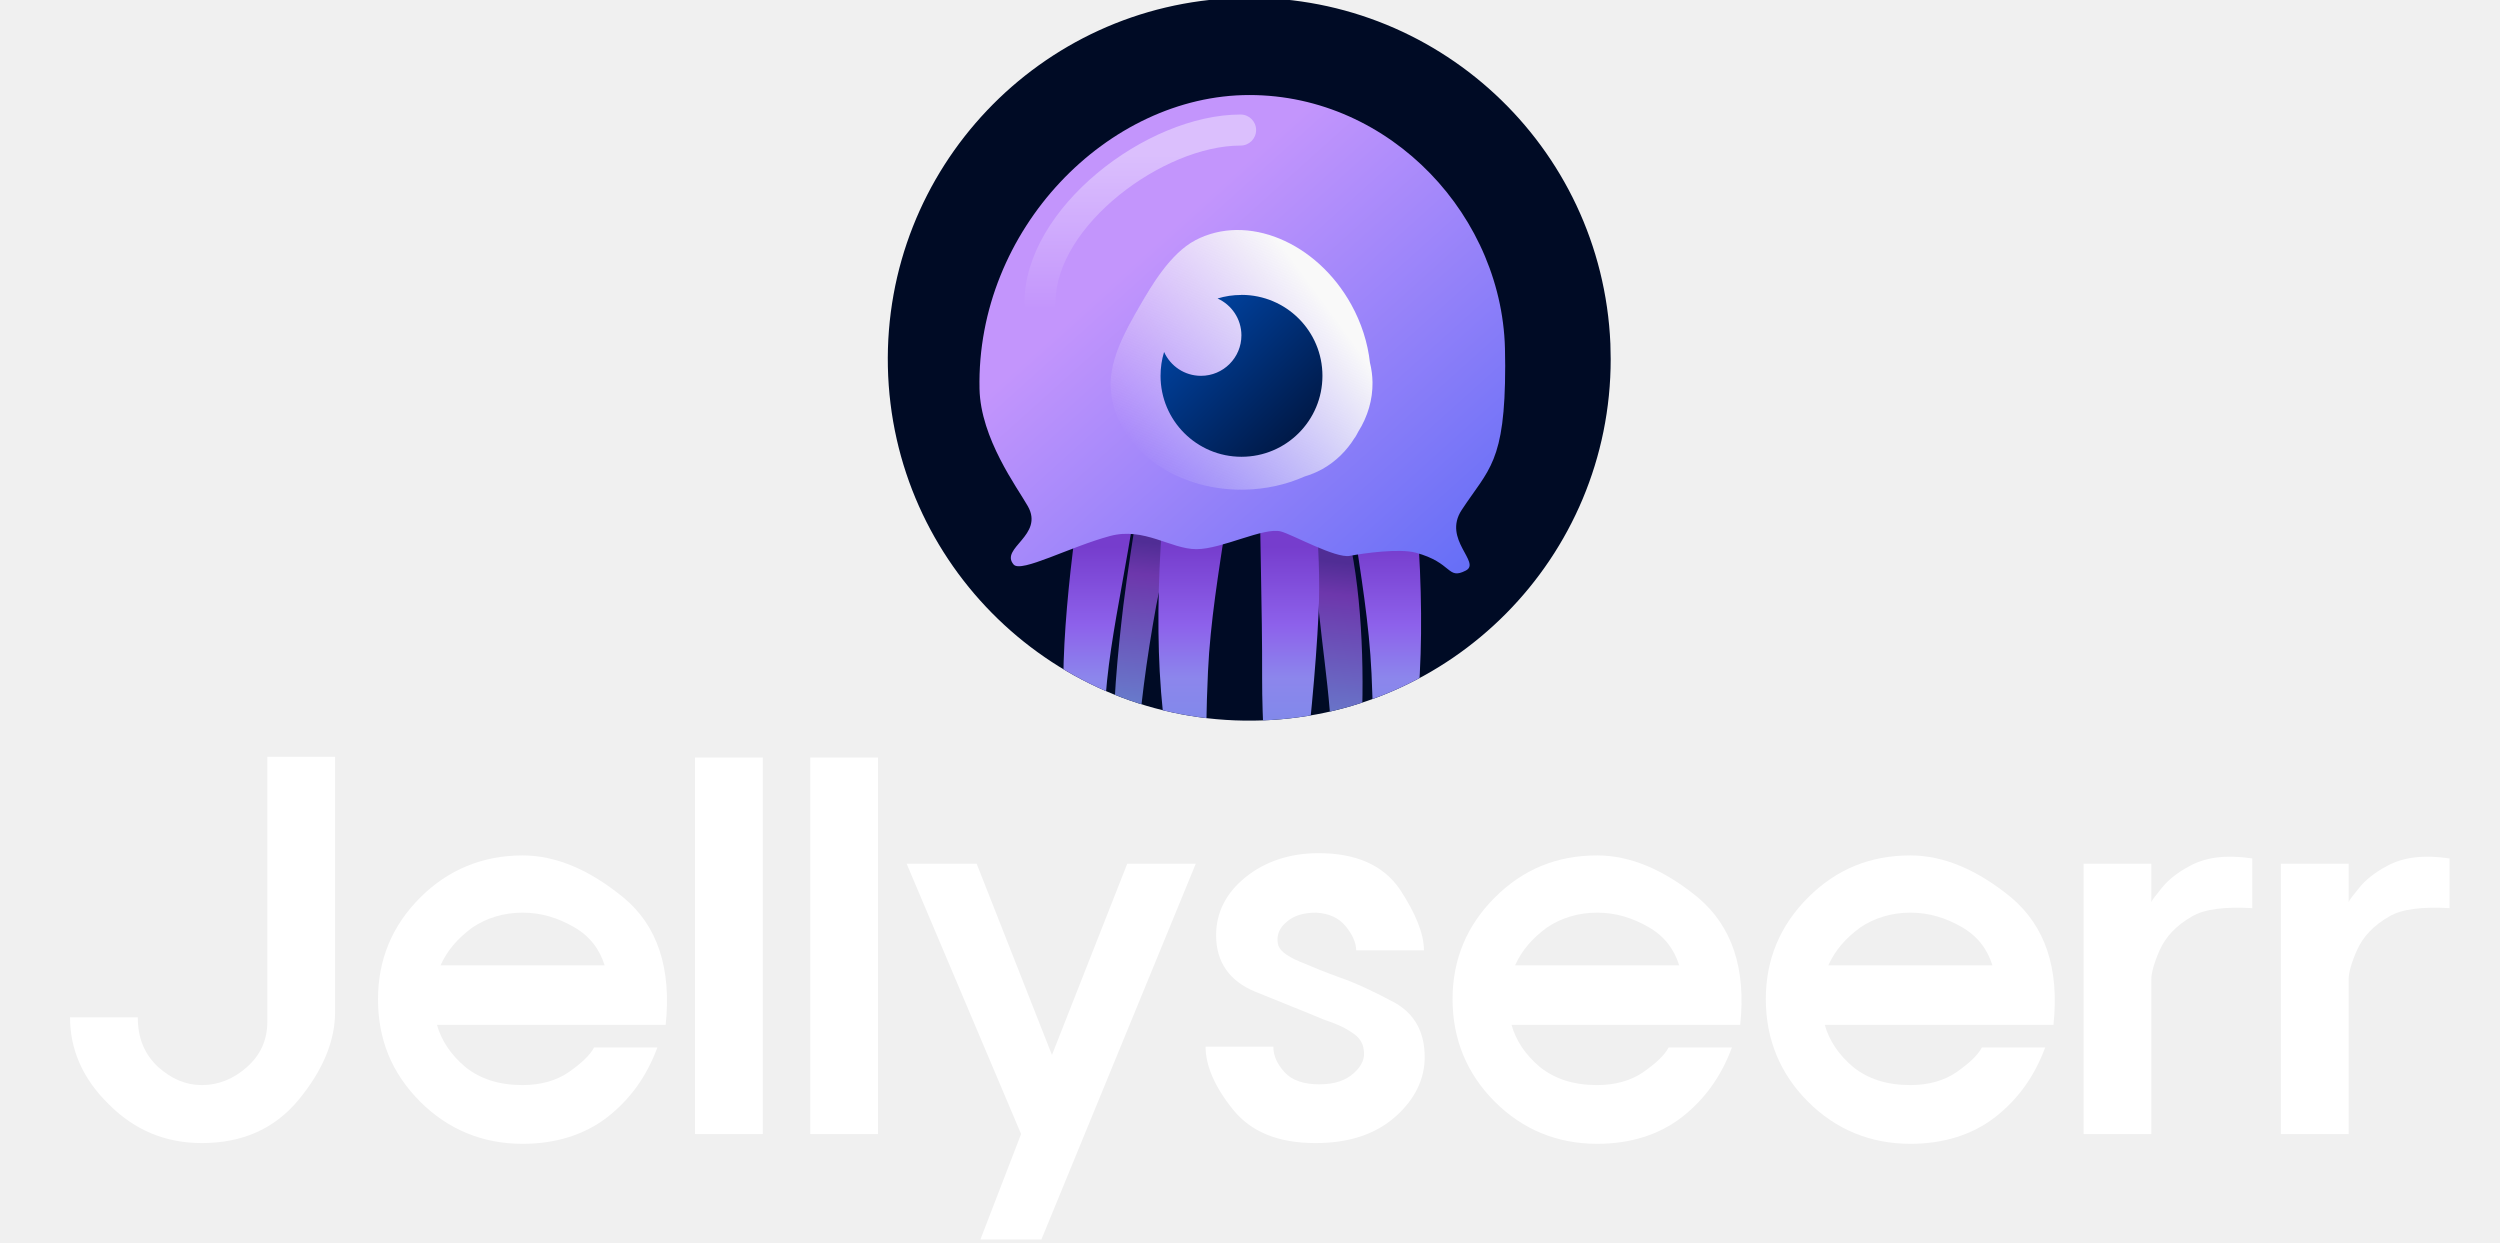
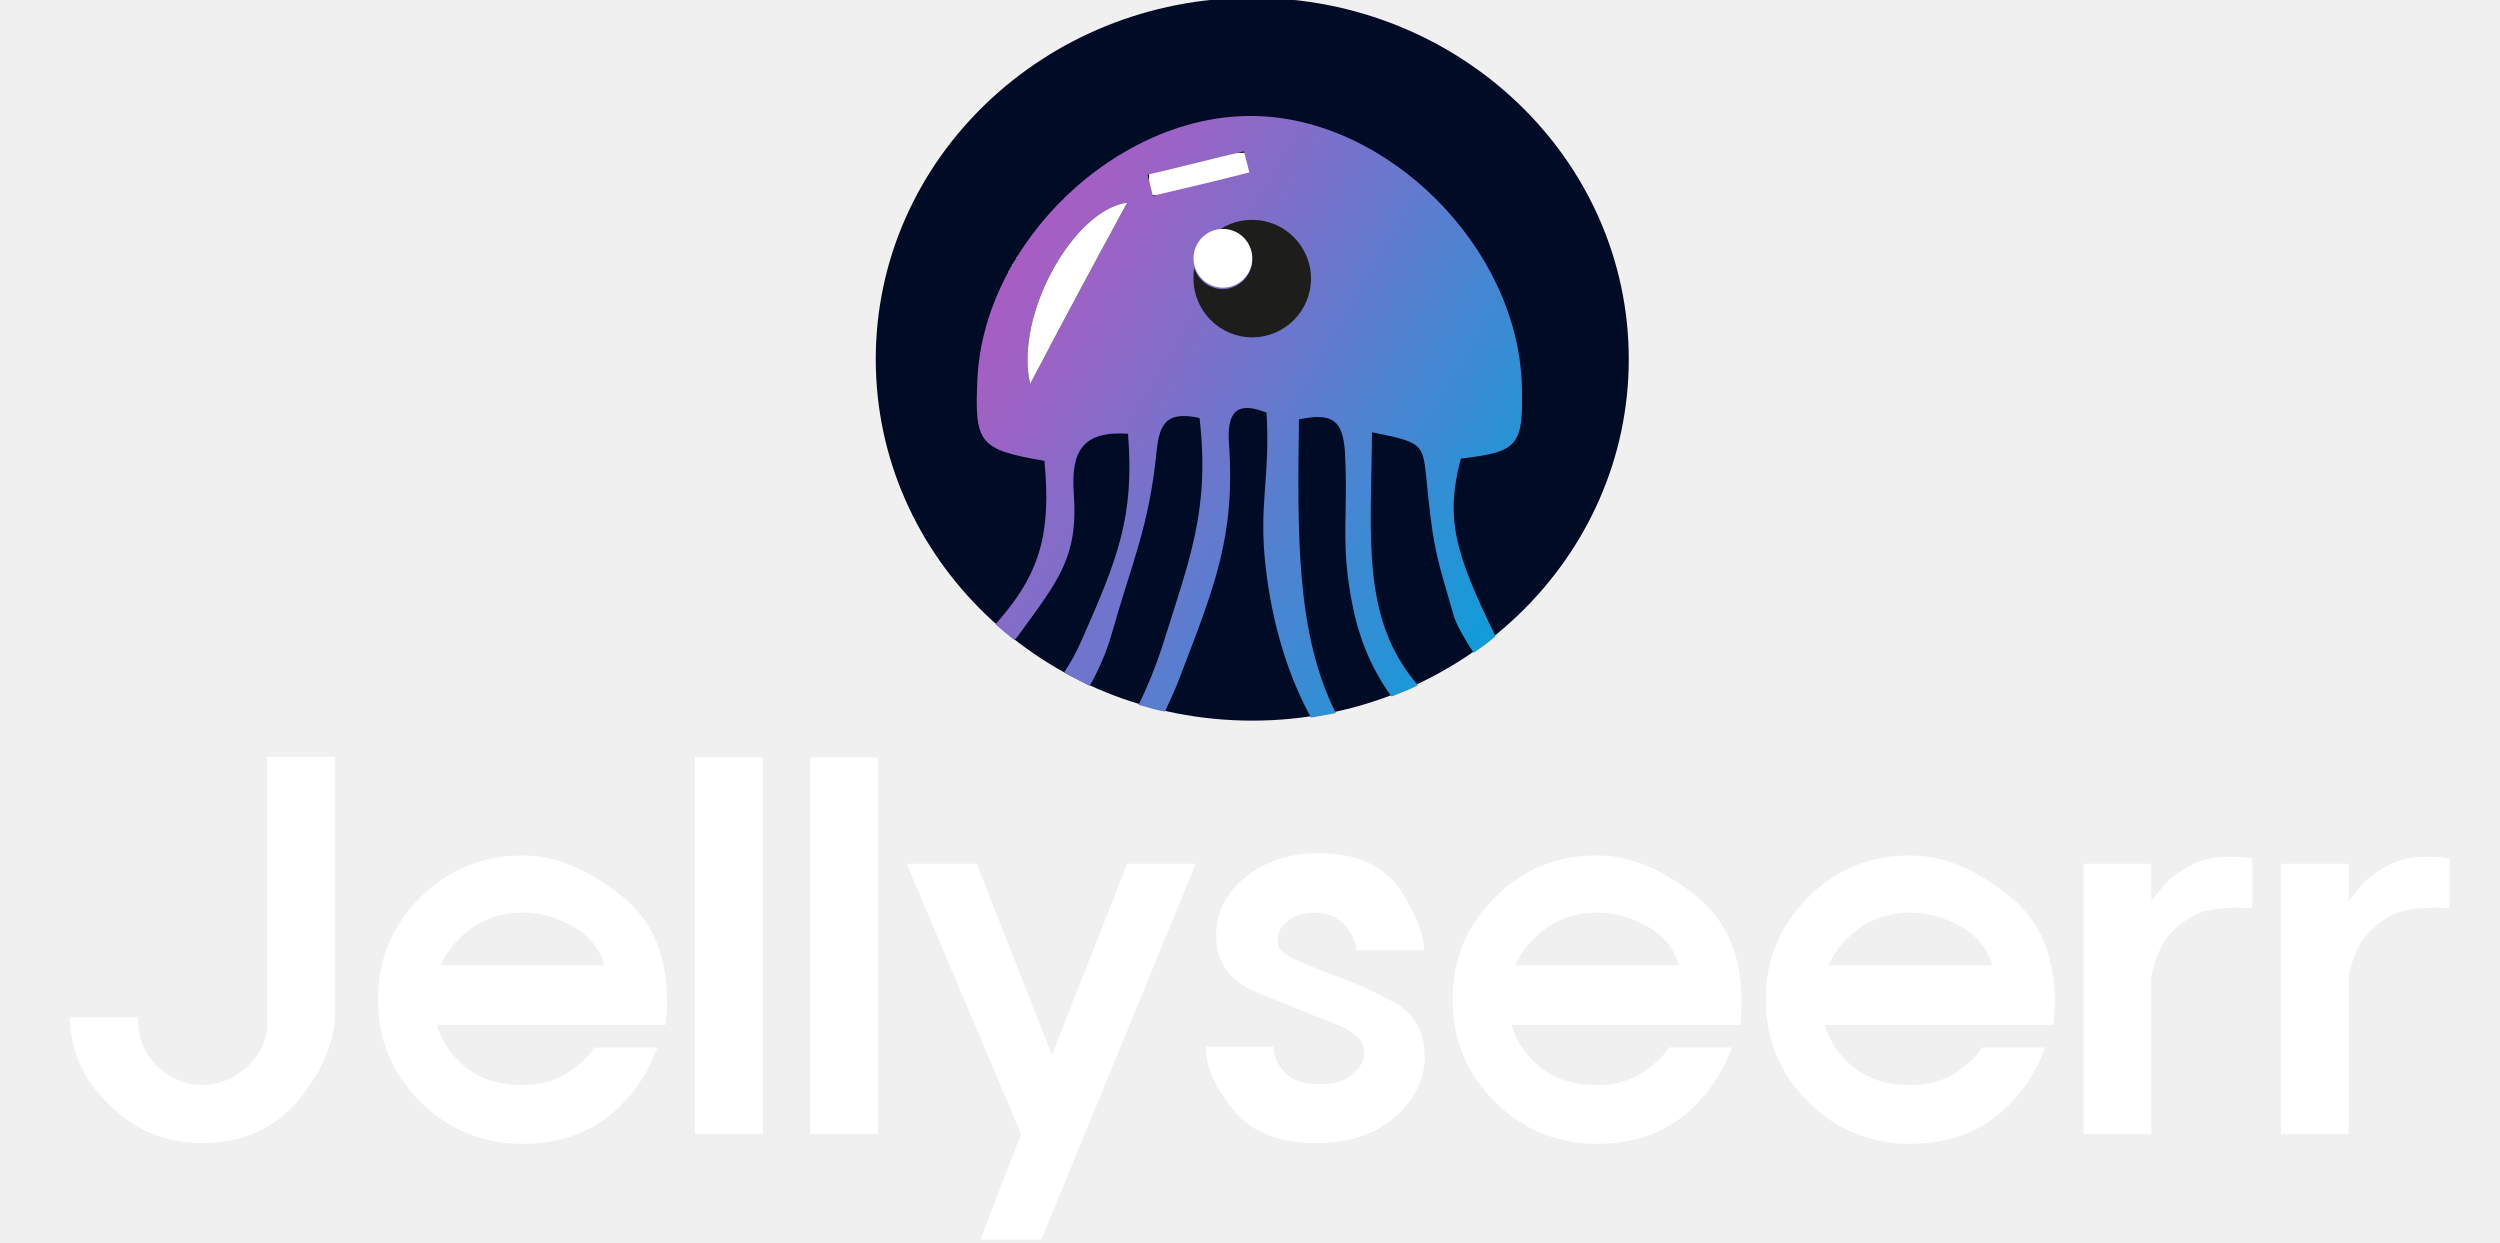
- <svg xmlns="http://www.w3.org/2000/svg" xmlns:xlink="http://www.w3.org/1999/xlink" id="Layer_1" data-name="Layer 1" viewBox="0 0 332 165">
-   <defs>
-     <style>
-       .cls-1 {
-         fill: url(#linear-gradient-8);
-         fill-rule: evenodd;
-       }
- 
-       .cls-1, .cls-2, .cls-3, .cls-4, .cls-5, .cls-6, .cls-7, .cls-8, .cls-9, .cls-10, .cls-11, .cls-12, .cls-13 {
-         stroke-width: 0px;
-       }
- 
-       .cls-2 {
-         fill: url(#linear-gradient);
-       }
- 
-       .cls-3 {
-         fill: url(#linear-gradient-6);
-       }
- 
-       .cls-14, .cls-6 {
-         isolation: isolate;
-       }
- 
-       .cls-4 {
-         fill: url(#linear-gradient-5);
-       }
- 
-       .cls-5 {
-         fill: none;
-       }
- 
-       .cls-6 {
-         fill: #000b25;
-       }
- 
-       .cls-7 {
-         fill: url(#linear-gradient-2);
-       }
- 
-       .cls-8 {
-         fill: url(#linear-gradient-7);
-       }
- 
-       .cls-9 {
-         fill: url(#linear-gradient-3);
-       }
- 
-       .cls-15 {
-         clip-path: url(#clippath);
-       }
- 
-       .cls-10 {
-         fill: url(#linear-gradient-9);
-       }
- 
-       .cls-11 {
-         fill: #fff;
-       }
- 
-       .cls-12 {
-         fill: url(#linear-gradient-10);
-       }
- 
-       .cls-13 {
-         fill: url(#linear-gradient-4);
-       }
-     </style>
-     <clipPath id="clippath">
-       <path class="cls-5" d="M213.9,47.7c0,26.31-21.18,47.71-47.48,48-26.31.28-47.94-20.67-48.51-46.97C117.35,22.43,138.06.57,164.36-.27c26.3-.85,48.37,19.63,49.5,45.92" />
-     </clipPath>
-     <linearGradient id="linear-gradient" x1="-2069.96" y1="3162.59" x2="-2072.49" y2="3187" gradientTransform="translate(3775.33 -5462.46) scale(1.75)" gradientUnits="userSpaceOnUse">
-       <stop offset="0" stop-color="#502d95" />
-       <stop offset=".1" stop-color="#6d37ac" />
-       <stop offset=".57" stop-color="#6786d1" />
+ <svg xmlns="http://www.w3.org/2000/svg" version="1.1" id="Layer_1" x="0px" y="0px" viewBox="0 0 332 165" style="enable-background:new 0 0 332 165;" xml:space="preserve">
+   <style type="text/css">
+ 	.st0{fill:#000B25;}
+ 	.st1{fill:#FFFFFF;}
+ 	.st2{fill:url(#SVGID_1_);}
+ 	.st3{fill-rule:evenodd;clip-rule:evenodd;fill:#1D1D1B;}
+ 	.st4{fill-rule:evenodd;clip-rule:evenodd;fill:#FFFFFF;}
+ 	.st5{enable-background:new    ;}
+ </style>
+   <g>
+     <ellipse class="st0" cx="166.3" cy="47.7" rx="50" ry="48" />
+     <rect x="152.6" y="20.3" class="st1" width="13.5" height="5.6" />
+     <linearGradient id="SVGID_1_" gradientUnits="userSpaceOnUse" x1="132.862" y1="871.92" x2="202.193" y2="911.948" gradientTransform="matrix(1 0 0 1 0 -834)">
+       <stop offset="4.993059e-09" style="stop-color:#FFFFFF" />
+       <stop offset="1.298195e-07" style="stop-color:#A85DC3" />
+       <stop offset="0.147" style="stop-color:#9864C5" />
+       <stop offset="0.434" style="stop-color:#6F75CC" />
+       <stop offset="0.829" style="stop-color:#2E90D5" />
+       <stop offset="1" style="stop-color:#0F9DDA" />
    </linearGradient>
-     <linearGradient id="linear-gradient-2" x1="-2055.3" y1="3164.11" x2="-2057.83" y2="3188.53" xlink:href="#linear-gradient" />
-     <linearGradient id="linear-gradient-3" x1="-1666.03" y1="2952.24" x2="-1666.03" y2="2974.45" gradientTransform="translate(3715.06 -6186.12) scale(2.12)" gradientUnits="userSpaceOnUse">
-       <stop offset="0" stop-color="#763dcd" />
-       <stop offset=".22" stop-color="#8d61eb" />
-       <stop offset=".37" stop-color="#8c86ec" />
-       <stop offset=".64" stop-color="#748ce8" />
-       <stop offset=".9" stop-color="#6ba1e6" />
-     </linearGradient>
-     <linearGradient id="linear-gradient-4" x1="-1677.16" x2="-1677.16" xlink:href="#linear-gradient-3" />
-     <linearGradient id="linear-gradient-5" x1="-1682.95" x2="-1682.95" xlink:href="#linear-gradient-3" />
-     <linearGradient id="linear-gradient-6" x1="-1671.78" x2="-1671.78" y2="2974.45" xlink:href="#linear-gradient-3" />
-     <linearGradient id="linear-gradient-7" x1="-1538.83" y1="3099.06" x2="-1510.97" y2="3130.02" gradientTransform="translate(2904.48 -5512.01) scale(1.79)" gradientUnits="userSpaceOnUse">
-       <stop offset="0" stop-color="#c395fc" />
-       <stop offset="1" stop-color="#4f65f5" />
-     </linearGradient>
-     <linearGradient id="linear-gradient-8" x1="-1467.37" y1="6519.23" x2="-1467.37" y2="6559.87" gradientTransform="translate(899.79 -3304.43) scale(.51)" gradientUnits="userSpaceOnUse">
-       <stop offset="0" stop-color="#fff" stop-opacity=".4" />
-       <stop offset="1" stop-color="#fff" stop-opacity="0" />
-     </linearGradient>
-     <linearGradient id="linear-gradient-9" x1="-1443.84" y1="4188.98" x2="-1468.93" y2="4207.42" gradientTransform="translate(1648.85 -4232.25) scale(1.02)" gradientUnits="userSpaceOnUse">
-       <stop offset="0" stop-color="#f9f9f9" />
-       <stop offset="1" stop-color="#f9f9f9" stop-opacity="0" />
-     </linearGradient>
-     <linearGradient id="linear-gradient-10" x1="-1177.89" y1="3503.42" x2="-1165.76" y2="3515.8" gradientTransform="translate(1841.69 -4967.71) scale(1.43)" gradientUnits="userSpaceOnUse">
-       <stop offset="0" stop-color="#0043a2" />
-       <stop offset="1" stop-color="#00133a" />
-     </linearGradient>
-   </defs>
-   <g class="cls-14">
-     <path class="cls-11" d="M32.8,141.7c1.8-1.6,2.7-3.6,2.7-6v-35.2h9v33.9c0,3.8-1.6,7.7-4.8,11.6-3.2,3.9-7.5,5.8-12.9,5.8-4.8,0-8.9-1.7-12.3-5.1-3.5-3.4-5.2-7.3-5.2-11.6h9c0,2.8.9,4.9,2.7,6.6,1.8,1.6,3.7,2.4,5.8,2.4,2.2,0,4.2-.8,6-2.4Z" />
-     <path class="cls-11" d="M58,136c.6,2.2,1.9,4.1,3.8,5.7,2,1.6,4.5,2.4,7.6,2.4,2.4,0,4.5-.6,6.1-1.7,1.7-1.2,2.8-2.2,3.4-3.3h8.4c-1.4,3.8-3.6,6.9-6.7,9.3-3,2.3-6.8,3.5-11.2,3.5-5.3,0-9.9-1.9-13.6-5.6-3.8-3.8-5.6-8.3-5.6-13.6s1.9-9.8,5.6-13.5,8.3-5.6,13.6-5.6c4.4,0,8.9,1.9,13.4,5.6s6.4,9.4,5.6,16.9h-30.4v-.1ZM80.3,128.2c-.7-2.2-2-3.9-4.1-5.1s-4.3-1.9-6.8-1.9-4.8.7-6.7,2c-1.9,1.4-3.3,3-4.2,5h21.8Z" />
-     <path class="cls-11" d="M101.3,150.6h-9v-50h9v50Z" />
-     <path class="cls-11" d="M116.6,150.6h-9v-50h9v50Z" />
-     <path class="cls-11" d="M120.4,114.7h9.3l10,25.4,10-25.4h9.1l-20.5,49.9h-8.1l5.4-14-15.2-35.9Z" />
-     <path class="cls-11" d="M178.7,123c-.9-1.1-2.2-1.7-3.9-1.8-1.7,0-3,.4-3.9,1.2-1,.8-1.4,1.8-1.2,2.9.1.8,1,1.6,2.9,2.4s3.6,1.5,5.3,2.1c2.3.8,4.8,2,7.4,3.4,2.6,1.5,3.9,3.9,3.9,7.2,0,2.9-1.3,5.6-3.9,7.9-2.6,2.3-6.1,3.5-10.6,3.5-5,0-8.6-1.5-11-4.5s-3.6-5.8-3.6-8.3h9c0,1.2.5,2.3,1.5,3.4,1,1.1,2.6,1.6,4.6,1.6s3.5-.5,4.6-1.5,1.5-2,1.3-3.1c-.1-.9-.6-1.7-1.6-2.3-1-.7-2.2-1.2-3.7-1.7-2.6-1.1-5.7-2.3-9.1-3.7-3.4-1.4-5.2-3.9-5.2-7.5,0-3,1.3-5.6,3.9-7.7,2.6-2.1,5.9-3.2,9.7-3.2,5,0,8.6,1.6,10.8,4.8,2.1,3.2,3.2,5.9,3.2,8.1h-9c0-1-.5-2.1-1.4-3.2Z" />
-     <path class="cls-11" d="M200.7,136c.6,2.2,1.9,4.1,3.8,5.7,2,1.6,4.5,2.4,7.6,2.4,2.4,0,4.5-.6,6.1-1.7,1.7-1.2,2.8-2.2,3.4-3.3h8.4c-1.4,3.8-3.6,6.9-6.7,9.3-3,2.3-6.8,3.5-11.2,3.5-5.3,0-9.9-1.9-13.6-5.6s-5.6-8.3-5.6-13.6,1.9-9.8,5.6-13.5c3.8-3.8,8.3-5.6,13.6-5.6,4.4,0,8.9,1.9,13.4,5.6,4.5,3.8,6.4,9.4,5.6,16.9h-30.4v-.1ZM223,128.2c-.7-2.2-2-3.9-4.1-5.1s-4.3-1.9-6.8-1.9-4.8.7-6.7,2c-1.9,1.4-3.3,3-4.2,5h21.8Z" />
-     <path class="cls-11" d="M242.3,136c.6,2.2,1.9,4.1,3.8,5.7,2,1.6,4.5,2.4,7.6,2.4,2.4,0,4.5-.6,6.1-1.7,1.7-1.2,2.8-2.2,3.4-3.3h8.4c-1.4,3.8-3.6,6.9-6.7,9.3-3,2.3-6.8,3.5-11.2,3.5-5.3,0-9.9-1.9-13.6-5.6s-5.6-8.3-5.6-13.6,1.9-9.8,5.6-13.5c3.8-3.8,8.3-5.6,13.6-5.6,4.4,0,8.9,1.9,13.4,5.6,4.5,3.8,6.4,9.4,5.6,16.9h-30.4v-.1ZM264.6,128.2c-.7-2.2-2-3.9-4.1-5.1s-4.3-1.9-6.8-1.9-4.8.7-6.7,2c-1.9,1.4-3.3,3-4.2,5h21.8Z" />
-     <path class="cls-11" d="M287.1,117.9c.8-1,2-2,3.7-2.9,2.2-1.2,4.9-1.5,8.3-1v6.6c-3.6-.2-6.3.1-8,1.1-2.1,1.2-3.5,2.7-4.3,4.5s-1.1,3.1-1.1,3.8v20.6h-9v-35.9h9v5.1c.1-.3.6-.9,1.4-1.9Z" />
-     <path class="cls-11" d="M313.3,117.9c.8-1,2-2,3.7-2.9,2.2-1.2,4.9-1.5,8.3-1v6.6c-3.6-.2-6.3.1-8,1.1-2.1,1.2-3.5,2.7-4.3,4.5s-1.1,3.1-1.1,3.8v20.6h-9v-35.9h9v5.1c.1-.3.6-.9,1.4-1.9Z" />
+     <path class="st2" d="M202.1,51.2c-0.5-18.3-17.8-35.6-35.7-35.8c-18-0.2-35.7,16.7-36.6,34.9c-0.4,8.6,0.2,9.4,8.9,10.9   c0.9,9.6-0.5,15-6.5,21.7c0.8,0.7,1.6,1.4,2.5,2.1c0.2-0.2,0.4-0.4,0.6-0.7c5.3-7.3,7.9-10.3,7.3-18.8c-0.4-5.6,1.2-8.3,7.2-7.9   c0.9,11.2-1.5,16.8-6.1,27.3c-0.7,1.6-1.5,3.1-2.4,4.4c1.1,0.6,2.3,1.2,3.4,1.8c1.2-2.1,2.2-4.4,2.9-6.8c2.7-9.6,5-14.3,6-24.4   c0.4-3.8,1.4-5.3,5.7-4.4c1.4,12.2-1.3,18.7-5,30.5c-0.9,2.7-1.9,5.2-3.1,7.6c1.1,0.3,2.3,0.7,3.5,0.9c0.7-1.5,1.4-3,2-4.6   c4.5-11.8,7.4-18.6,6.5-31.1c-0.3-4.6,1.5-5.4,5-4c0.5,9-1.1,12.1-0.1,20.7c0.9,7.5,2.9,14.1,6,19.8c1.1-0.2,2.2-0.4,3.3-0.6   c-5.3-10.5-5.1-23.8-4.9-39c4.6-1,5.8,0.3,6.1,4.2c0.5,8.8-0.7,12.2,1.1,20.9c0.9,4.3,2.6,8.3,5.1,11.7c1.2-0.5,2.4-0.9,3.5-1.5   c-7.6-8.8-6.2-19.6-6.1-33.6c7.4,1.5,6.7,1.5,7.4,7.9c0.8,7.9,1.3,9,3.5,16.6c0.3,1,1.3,2.8,2.6,4.8c1-0.7,2-1.4,2.9-2.2   c-5.4-11.1-6.7-15.6-4.6-23.6C201.7,60,202.3,59.2,202.1,51.2z M136.8,51c-2.1-9.1,5.7-23.1,12.9-24.1   C145.5,34.6,141.1,42.8,136.8,51z M153.1,26c-0.2-0.9-0.5-1.9-0.7-2.8c4.3-1,8.5-2.1,12.8-3.1c0.2,0.9,0.5,1.8,0.7,2.8   C161.6,24,157.4,25,153.1,26z" />
+     <path class="st1" d="M136.8,51c-2.1-9.1,5.7-23.1,12.9-24.1C145.5,34.6,141.1,42.8,136.8,51z" />
+     <path class="st3" d="M166.3,29.2c-1.7,0-3.2,0.5-4.5,1.4c0.2,0,0.4,0,0.6,0c2.2,0,3.9,1.8,3.9,3.9s-1.8,3.9-3.9,3.9   c-1.8,0-3.3-1.2-3.8-2.8c-0.1,0.5-0.1,0.9-0.1,1.4c0,4.3,3.5,7.8,7.8,7.8s7.8-3.5,7.8-7.8S170.6,29.2,166.3,29.2z" />
+     <circle class="st4" cx="162.4" cy="34.3" r="3.9" />
  </g>
-   <g>
-     <path id="path10669-9-1-9-9-9" class="cls-6" d="M213.9,47.7c0,26.31-21.18,47.71-47.48,48-26.31.28-47.94-20.67-48.51-46.97C117.35,22.43,138.06.57,164.36-.27c26.3-.85,48.37,19.63,49.5,45.92" />
-     <g class="cls-15">
-       <g>
-         <g id="g6130-1-5-2-8-6">
-           <path id="rect1318-7-5-3-3-5-9-9-8-5-7-5-2-3-7-5-7-0" class="cls-2" d="M155.85,70.39l-5.06-1.13s-1.17,7.43-1.61,11.15c-.71,6.02-1.57,14.34-1.23,20.71.37,7.01,2.29,13.76,2.92,13.76s-.34-4.29.1-13.75c.29-6.3,1.33-13.87,2.58-20.72.62-3.38,2.42-10.02,2.42-10.02h-.12Z" />
-           <path id="rect1318-7-5-3-2-9-6-5-0-9-1-8-7-1-9-7-6-1-49-4-2-4" class="cls-7" d="M177.21,69.86h1.55c2.08,7.76,2.47,18.96,2.02,27.4-.49,9.29-3.03,18.23-3.87,18.23s.45-5.69-.13-18.21c-.39-8.35-2.16-16.2-2.35-27.41h2.78Z" />
-         </g>
-         <g id="g33645-2-2-8-7-6-64-4-7-0-8-1">
-           <path id="rect1318-7-5-3-2-9-6-5-0-9-1-8-7-1-9-0-9-6-5-2-0" class="cls-9" d="M181.89,45.56h2.49c3.33,12.42,4.89,30.36,4.17,43.88-.79,14.88-4.85,29.2-6.2,29.2s.71-9.11-.21-29.17c-.62-13.38-4.41-25.95-4.7-43.91h4.46-.01Z" />
-           <path id="rect1318-7-5-3-2-7-1-8-9-8-6-5-8-0-1-3-0-5-4-9-9-4" class="cls-13" d="M160.67,45.29h-2.49c-3.33,12.42-4.89,30.36-4.17,43.88.79,14.88,4.85,29.2,6.2,29.2s-.71-9.11.21-29.17c.62-13.38,4.41-25.95,4.7-43.91h-4.46,0Z" />
-           <path id="rect1318-7-5-3-3-5-9-9-8-5-7-4-0-3-4-9-8" class="cls-4" d="M152.98,39.65l-5.67-2.02s-2.08,13.26-2.87,19.92c-1.26,10.75-3.75,25.61-3.14,36.99.67,12.53,4.09,24.58,5.22,24.58s-.6-7.67.18-24.56c.52-11.26,3.97-21.94,5.14-37.01.47-5.99,1.37-17.9,1.37-17.9h-.23Z" />
-           <path id="rect1318-7-5-3-8-6-4-6-9-2-6-9-4-62-4-0-6-6-7" class="cls-3" d="M171.71,45.56l-5.11.87s.68,9.93.68,15.58c0,9.16.36,18.42.33,28.03-.03,11.05,1.81,29.55,2.77,29.55s4.06-23.82,4.72-38.06c.44-9.5-.97-17.84-1.22-23.52-.22-5.06-.93-11.88-.93-11.88l-1.25-.58h0Z" />
-         </g>
-         <path id="path354-3-3-0-0-7-7-5-6-8-3-92-0-0" class="cls-8" d="M199.89,48.58c0,12.9-2.19,13.68-5.78,19.15-2.58,3.92,2.64,6.96.55,8.04-2.5,1.29-1.71-1.05-6.67-2.38-2.15-.57-6.84.06-8.74.43-1.88.36-7.61-2.83-9.14-3.24-2.27-.61-7.84,2.35-11.23,2.35s-6.94-2.96-11.46-1.75c-5.36,1.44-11.83,4.94-12.81,3.79-1.88-2.19,4.1-3.86,1.88-7.76-1.4-2.47-6.27-8.98-6.41-15.56-.45-21.16,17.07-39.03,35.84-39.03s33.95,16.28,33.95,34.49" />
-         <path id="path263-7-9-9-4-2-7-7-0-2-2-8" class="cls-1" d="M164.75,19.33c-10.25,0-24.58,10.61-24.58,20.86,0,1.14-.92,2.06-2.06,2.06s-2.06-.92-2.06-2.06c0-12.52,16.17-24.98,28.7-24.98,1.14,0,2.06.92,2.06,2.06s-.92,2.06-2.06,2.06Z" />
-         <path id="path354-6-6-5-8-1-1-2-1-4-8-1-2-4-7-6" class="cls-10" d="M179.92,58.11c-1.09,1.78-2.57,3.21-4.32,4.19-.75.41-1.54.74-2.36.98-2.45,1.1-5.2,1.69-7.99,1.75-9.53.17-17.44-5.92-17.75-13.65-.15-3.79,2.11-7.72,3.86-10.75,1.48-2.56,4.03-6.97,7.39-8.73,6.85-3.6,16.08.21,20.7,8.55,1.34,2.42,2.19,5.07,2.48,7.71.21.86.33,1.74.34,2.62.03,2.29-.63,4.55-1.91,6.58-.13.26-.27.51-.42.75h-.02Z" />
-         <path id="path259-2-6-4-6-7-0-1-0-5-9-4-7-1-5-7-6-2" class="cls-12" d="M164.87,39.16c5.94,0,10.75,4.81,10.75,10.75s-4.81,10.75-10.75,10.75-10.75-4.81-10.75-10.75c0-1.1.16-2.16.47-3.17.84,1.87,2.72,3.17,4.9,3.17,2.97,0,5.37-2.41,5.37-5.37,0-2.18-1.3-4.06-3.17-4.9,1-.31,2.06-.47,3.17-.47h.01Z" />
-       </g>
-     </g>
+   <g class="st5">
+     <path class="st1" d="M32.8,141.7c1.8-1.6,2.7-3.6,2.7-6v-35.2h9v33.9c0,3.8-1.6,7.7-4.8,11.6c-3.2,3.9-7.5,5.8-12.9,5.8   c-4.8,0-8.9-1.7-12.3-5.1c-3.5-3.4-5.2-7.3-5.2-11.6h9c0,2.8,0.9,4.9,2.7,6.6c1.8,1.6,3.7,2.4,5.8,2.4   C29,144.1,31,143.3,32.8,141.7z" />
+     <path class="st1" d="M58,136c0.6,2.2,1.9,4.1,3.8,5.7c2,1.6,4.5,2.4,7.6,2.4c2.4,0,4.5-0.6,6.1-1.7c1.7-1.2,2.8-2.2,3.4-3.3h8.4   c-1.4,3.8-3.6,6.9-6.7,9.3c-3,2.3-6.8,3.5-11.2,3.5c-5.3,0-9.9-1.9-13.6-5.6c-3.8-3.8-5.6-8.3-5.6-13.6c0-5.3,1.9-9.8,5.6-13.5   s8.3-5.6,13.6-5.6c4.4,0,8.9,1.9,13.4,5.6s6.4,9.4,5.6,16.9H58z M80.3,128.2c-0.7-2.2-2-3.9-4.1-5.1c-2.1-1.2-4.3-1.9-6.8-1.9   c-2.6,0-4.8,0.7-6.7,2c-1.9,1.4-3.3,3-4.2,5H80.3z" />
+     <path class="st1" d="M101.3,150.6h-9v-50h9V150.6z" />
+     <path class="st1" d="M116.6,150.6h-9v-50h9V150.6z" />
+     <path class="st1" d="M120.4,114.7h9.3l10,25.4l10-25.4h9.1l-20.5,49.9h-8.1l5.4-14L120.4,114.7z" />
+     <path class="st1" d="M178.7,123c-0.9-1.1-2.2-1.7-3.9-1.8c-1.7,0-3,0.4-3.9,1.2c-1,0.8-1.4,1.8-1.2,2.9c0.1,0.8,1,1.6,2.9,2.4   s3.6,1.5,5.3,2.1c2.3,0.8,4.8,2,7.4,3.4c2.6,1.5,3.9,3.9,3.9,7.2c0,2.9-1.3,5.6-3.9,7.9c-2.6,2.3-6.1,3.5-10.6,3.5   c-5,0-8.6-1.5-11-4.5c-2.4-3-3.6-5.8-3.6-8.3h9c0,1.2,0.5,2.3,1.5,3.4c1,1.1,2.6,1.6,4.6,1.6c2,0,3.5-0.5,4.6-1.5   c1.1-1,1.5-2,1.3-3.1c-0.1-0.9-0.6-1.7-1.6-2.3c-1-0.7-2.2-1.2-3.7-1.7c-2.6-1.1-5.7-2.3-9.1-3.7c-3.4-1.4-5.2-3.9-5.2-7.5   c0-3,1.3-5.6,3.9-7.7c2.6-2.1,5.9-3.2,9.7-3.2c5,0,8.6,1.6,10.8,4.8c2.1,3.2,3.2,5.9,3.2,8.1h-9C180.1,125.2,179.6,124.1,178.7,123   z" />
+     <path class="st1" d="M200.7,136c0.6,2.2,1.9,4.1,3.8,5.7c2,1.6,4.5,2.4,7.6,2.4c2.4,0,4.5-0.6,6.1-1.7c1.7-1.2,2.8-2.2,3.4-3.3h8.4   c-1.4,3.8-3.6,6.9-6.7,9.3c-3,2.3-6.8,3.5-11.2,3.5c-5.3,0-9.9-1.9-13.6-5.6c-3.8-3.8-5.6-8.3-5.6-13.6c0-5.3,1.9-9.8,5.6-13.5   c3.8-3.8,8.3-5.6,13.6-5.6c4.4,0,8.9,1.9,13.4,5.6c4.5,3.8,6.4,9.4,5.6,16.9H200.7z M223,128.2c-0.7-2.2-2-3.9-4.1-5.1   c-2.1-1.2-4.3-1.9-6.8-1.9c-2.6,0-4.8,0.7-6.7,2c-1.9,1.4-3.3,3-4.2,5H223z" />
+     <path class="st1" d="M242.3,136c0.6,2.2,1.9,4.1,3.8,5.7c2,1.6,4.5,2.4,7.6,2.4c2.4,0,4.5-0.6,6.1-1.7c1.7-1.2,2.8-2.2,3.4-3.3h8.4   c-1.4,3.8-3.6,6.9-6.7,9.3c-3,2.3-6.8,3.5-11.2,3.5c-5.3,0-9.9-1.9-13.6-5.6c-3.8-3.8-5.6-8.3-5.6-13.6c0-5.3,1.9-9.8,5.6-13.5   c3.8-3.8,8.3-5.6,13.6-5.6c4.4,0,8.9,1.9,13.4,5.6c4.5,3.8,6.4,9.4,5.6,16.9H242.3z M264.6,128.2c-0.7-2.2-2-3.9-4.1-5.1   c-2.1-1.2-4.3-1.9-6.8-1.9c-2.6,0-4.8,0.7-6.7,2c-1.9,1.4-3.3,3-4.2,5H264.6z" />
+     <path class="st1" d="M287.1,117.9c0.8-1,2-2,3.7-2.9c2.2-1.2,4.9-1.5,8.3-1v6.6c-3.6-0.2-6.3,0.1-8,1.1c-2.1,1.2-3.5,2.7-4.3,4.5   c-0.8,1.8-1.1,3.1-1.1,3.8v20.6h-9v-35.9h9v5.1C285.8,119.5,286.3,118.9,287.1,117.9z" />
+     <path class="st1" d="M313.3,117.9c0.8-1,2-2,3.7-2.9c2.2-1.2,4.9-1.5,8.3-1v6.6c-3.6-0.2-6.3,0.1-8,1.1c-2.1,1.2-3.5,2.7-4.3,4.5   c-0.8,1.8-1.1,3.1-1.1,3.8v20.6h-9v-35.9h9v5.1C312,119.5,312.5,118.9,313.3,117.9z" />
  </g>
</svg>
